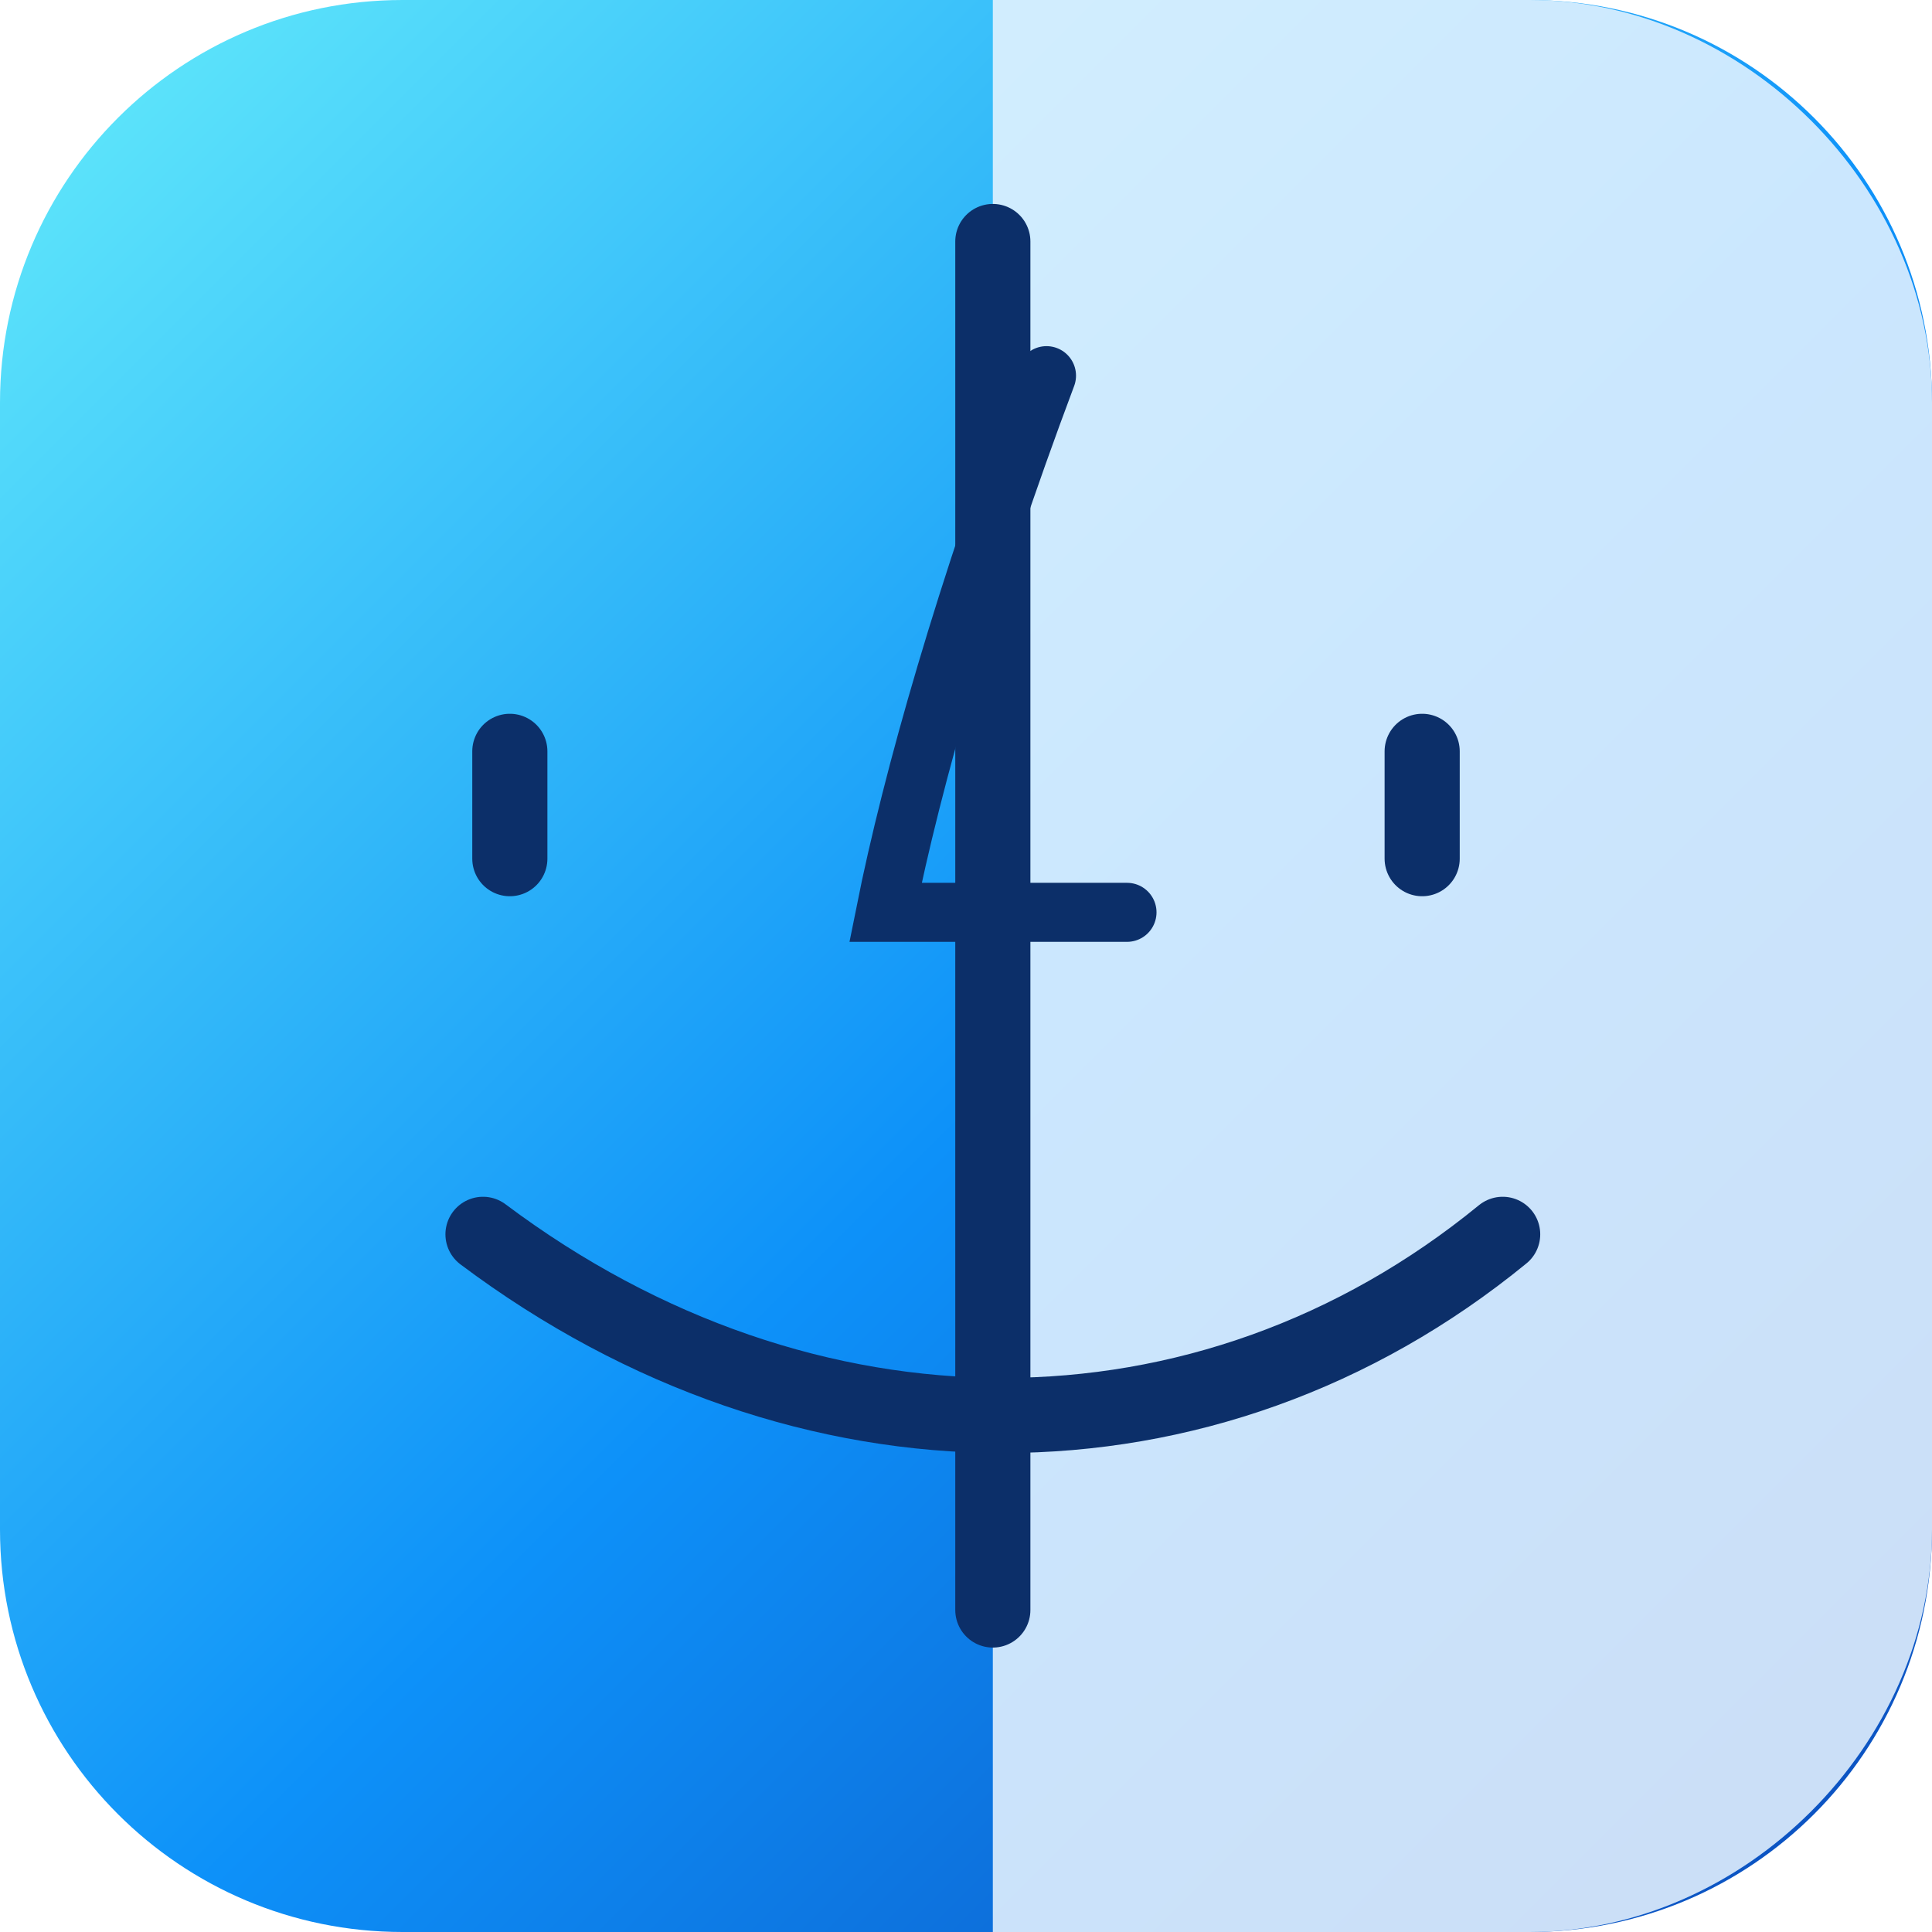
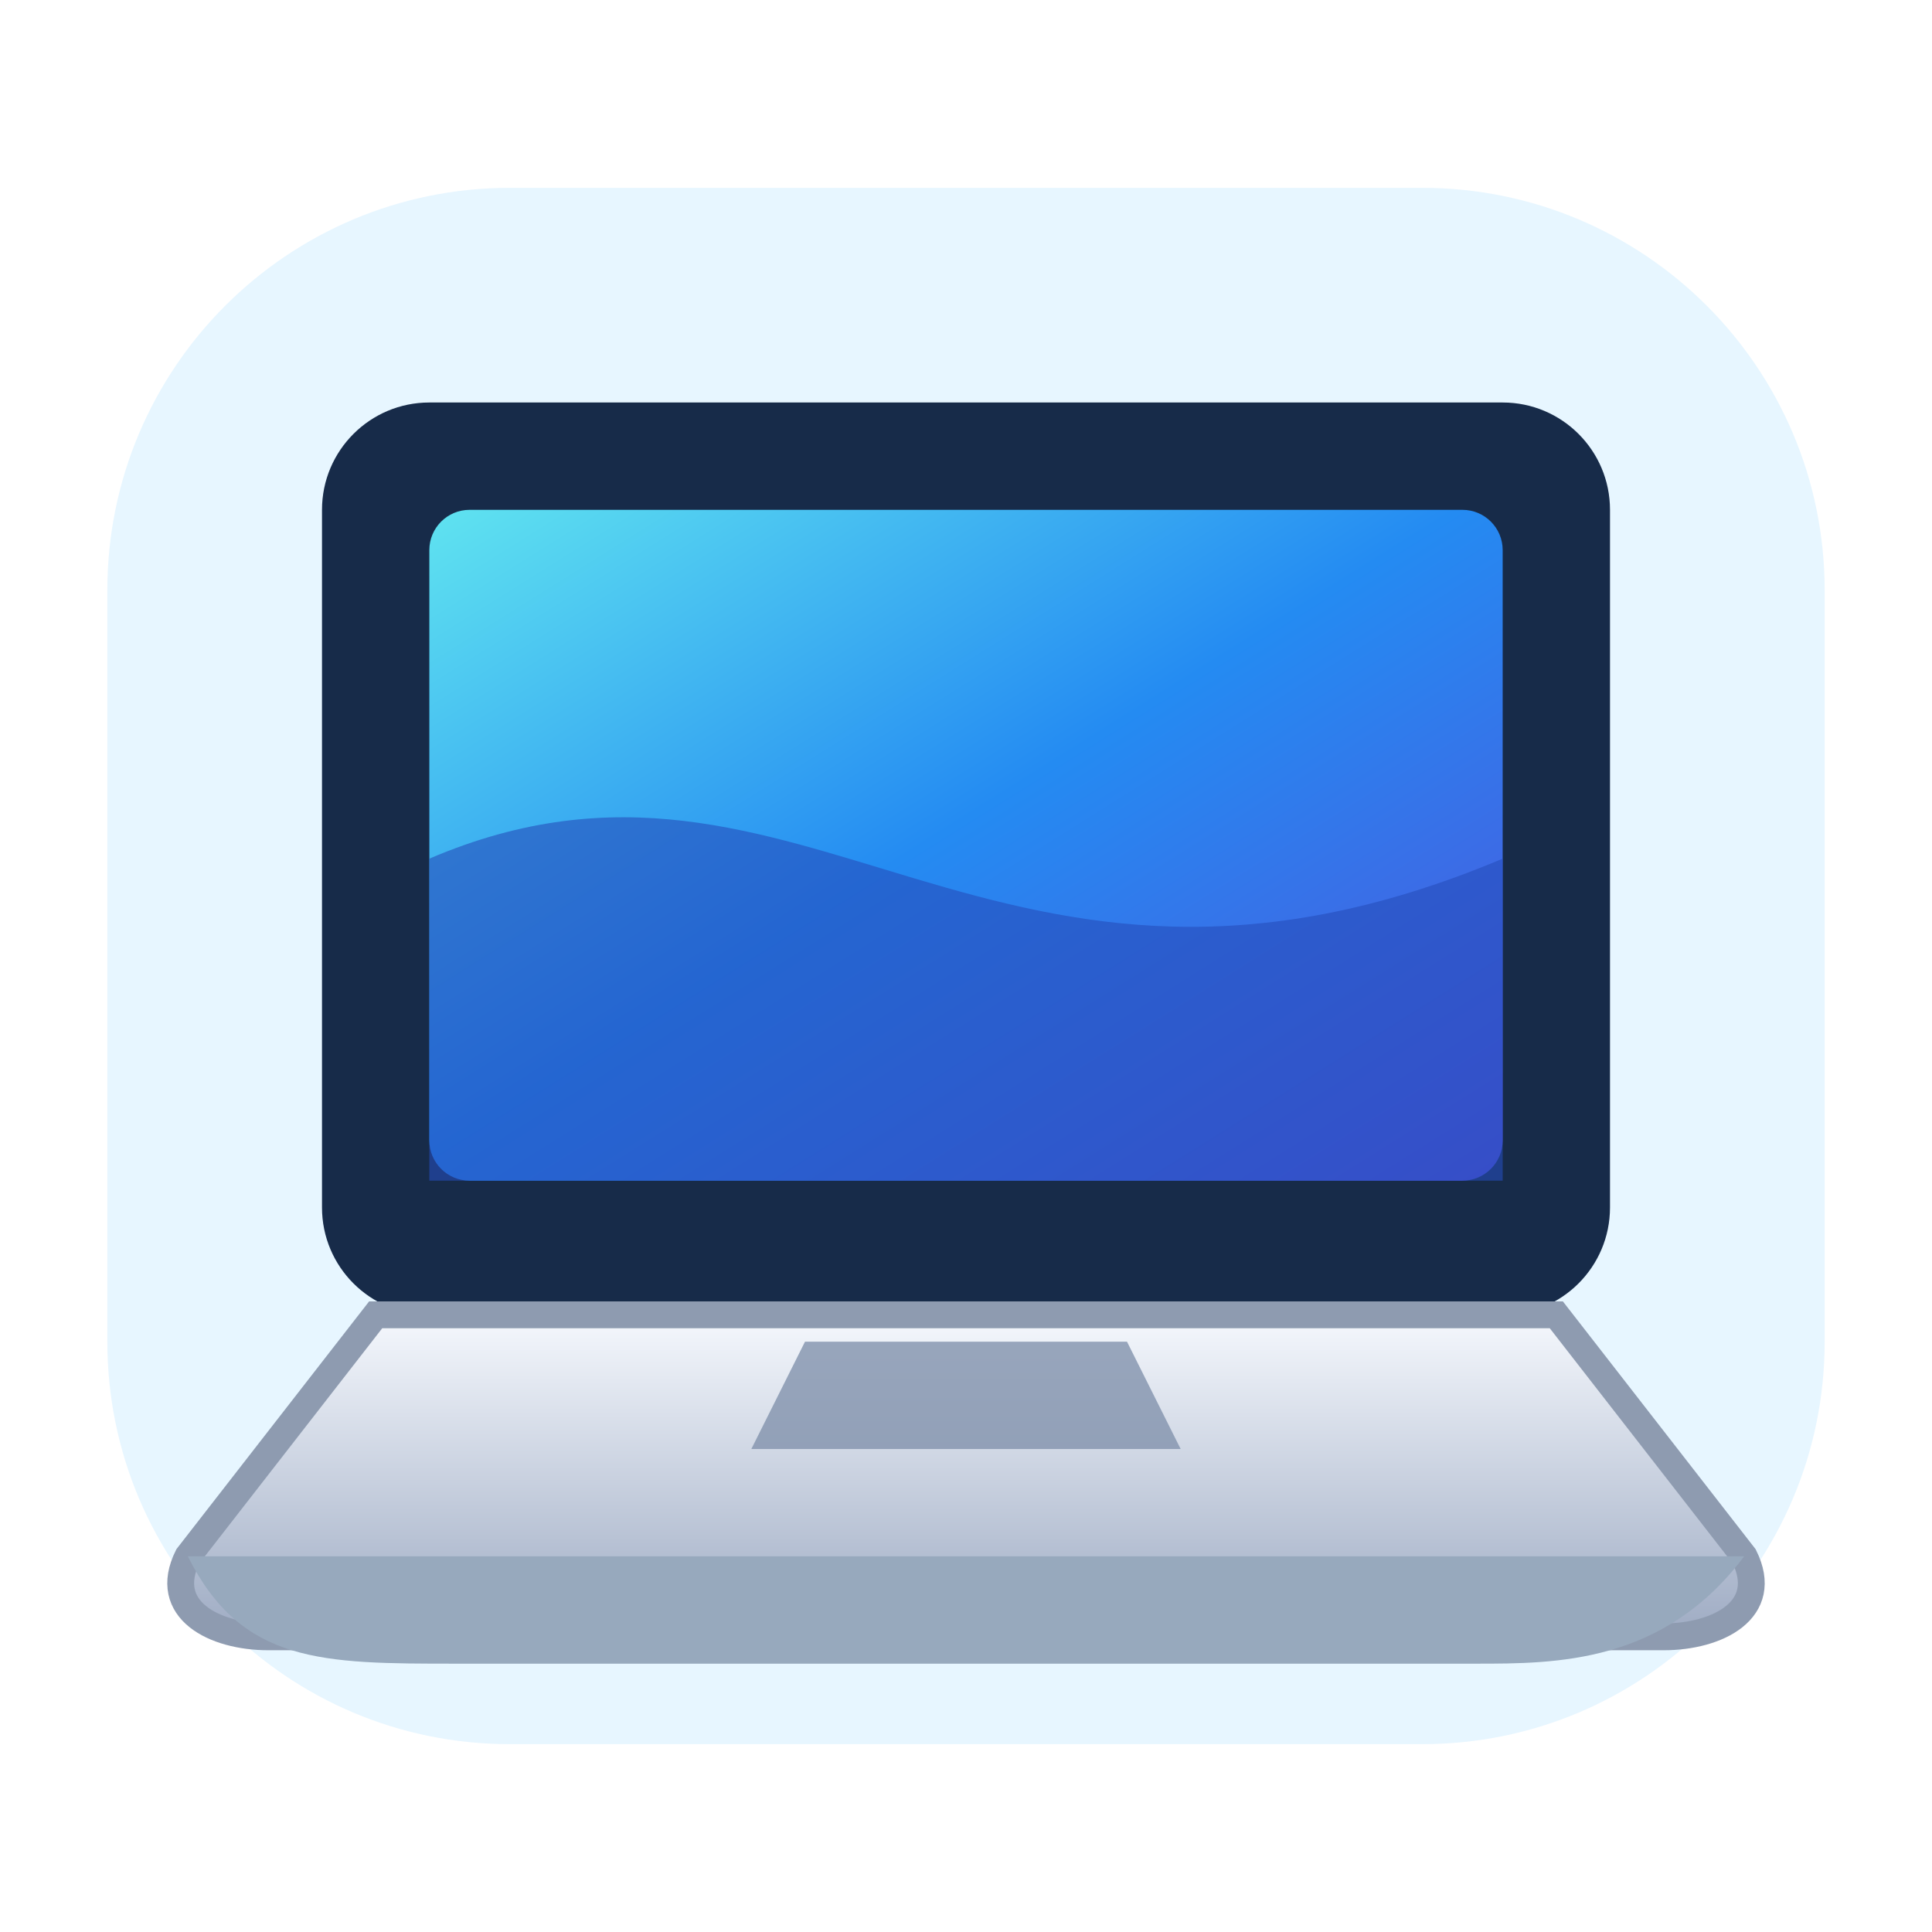
- <svg xmlns="http://www.w3.org/2000/svg" viewBox="0 0 72 72">
+ <svg xmlns="http://www.w3.org/2000/svg" viewBox="0 0 72 72" role="img" aria-label="MacBook computer illustration">
  <defs>
-     <linearGradient id="f" x1="0" x2="1" y1="0" y2="1">
-       <stop stop-color="#65EDFA" />
-       <stop offset=".54" stop-color="#0D91F9" />
-       <stop offset="1" stop-color="#0C4ABA" />
+     <linearGradient id="s" x1="0" x2="1" y1="0" y2="1">
+       <stop stop-color="#60E4F0" />
+       <stop offset=".48" stop-color="#248BF2" />
+       <stop offset="1" stop-color="#514FDB" />
+     </linearGradient>
+     <linearGradient id="m" x1="0" x2="0" y1="0" y2="1">
+       <stop stop-color="#F5F8FD" />
+       <stop offset="1" stop-color="#9EABC3" />
    </linearGradient>
  </defs>
-   <rect width="72" height="72" rx="15" fill="url(#f)" />
-   <path d="M37 0h20c8 0 15 7 15 15v42c0 8-7 15-15 15H37Z" fill="#E9F5FF" opacity=".86" />
-   <path d="M37 9V60M19 28v4m34-4v4M18 46c12 9 27 9 38 0" fill="none" stroke="#0C2F69" stroke-width="2.8" stroke-linecap="round" />
-   <path d="M39 14c-3 8-5 15-6 20h9" fill="none" stroke="#0C2F69" stroke-width="2.2" stroke-linecap="round" />
+   <rect x="4" y="7" width="64" height="58" rx="15" fill="#E7F6FF" />
+   <rect x="12" y="15" width="48" height="34" rx="4" fill="#172B49" />
+   <rect x="16" y="19" width="40" height="25" rx="1.5" fill="url(#s)" />
+   <path d="M16 32c14-6 21 8 40 0v12H16Z" fill="#244CBA" opacity=".6" />
+   <path d="M14 49h44l7 9c1 2-1 3-3 3H10c-2 0-4-1-3-3Z" fill="url(#m)" stroke="#8E9BB0" stroke-width="1" />
+   <path d="M30 50h12l2 4H28Z" fill="#8292AD" opacity=".8" />
+   <path d="M7 58h58c-3 4-7 4-10 4H17c-5 0-8 0-10-4Z" fill="#97A9BD" />
</svg>
